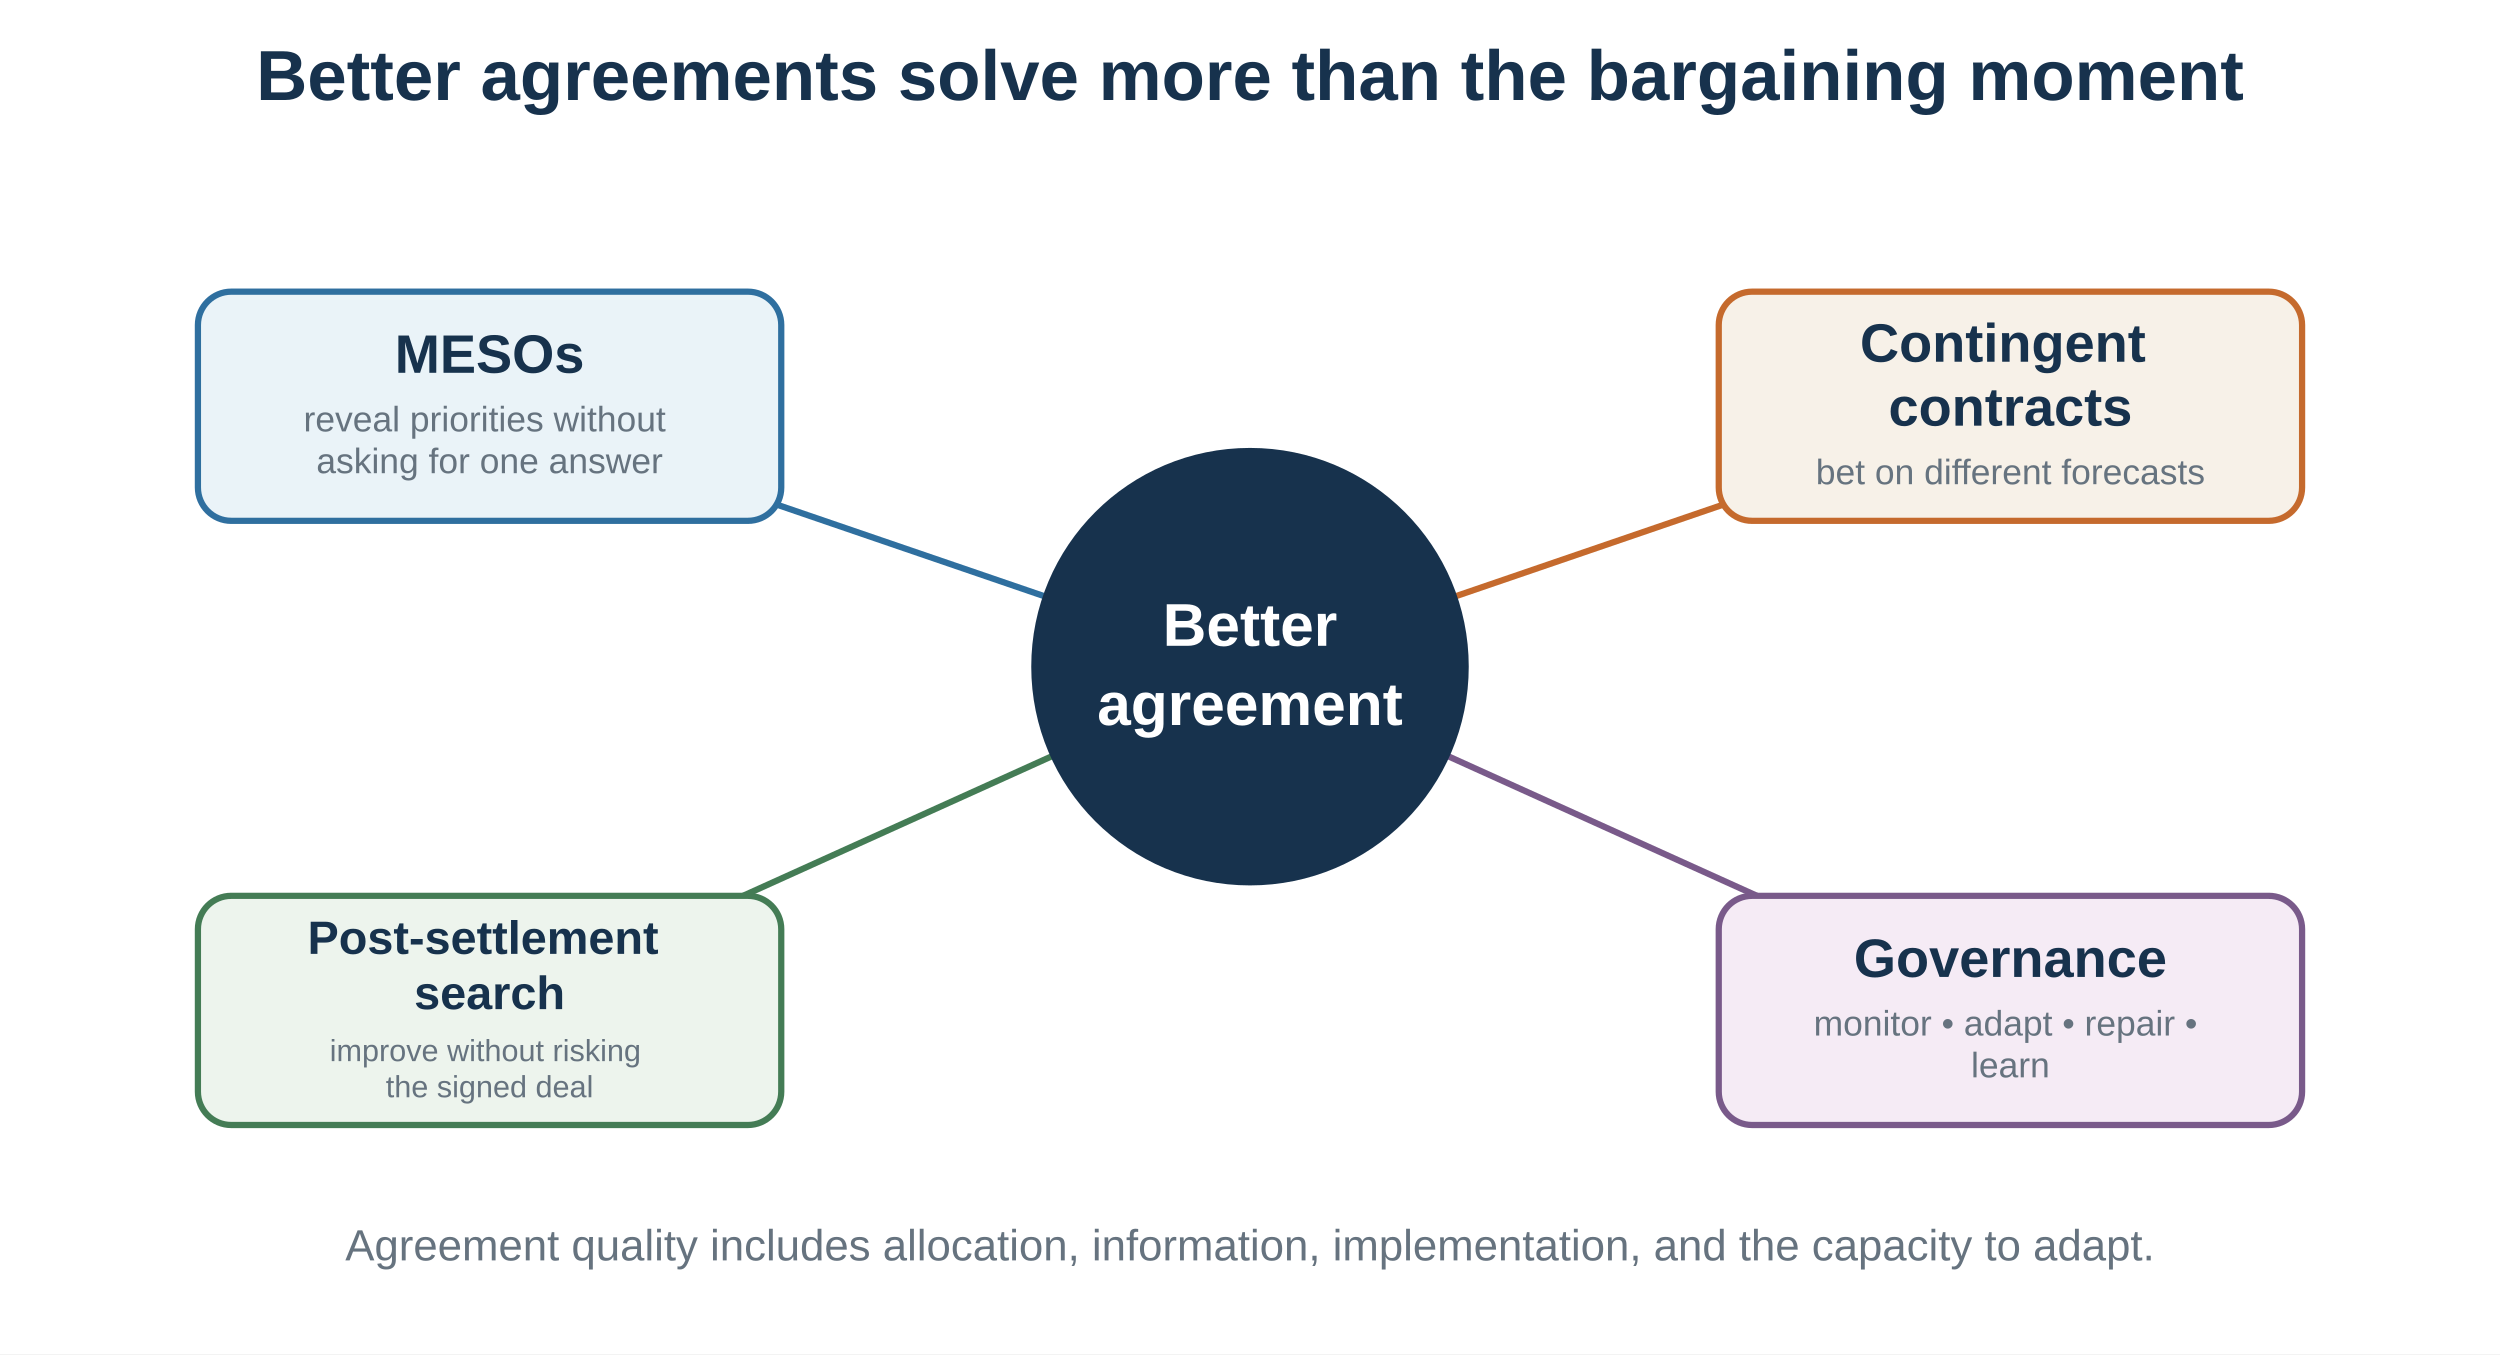
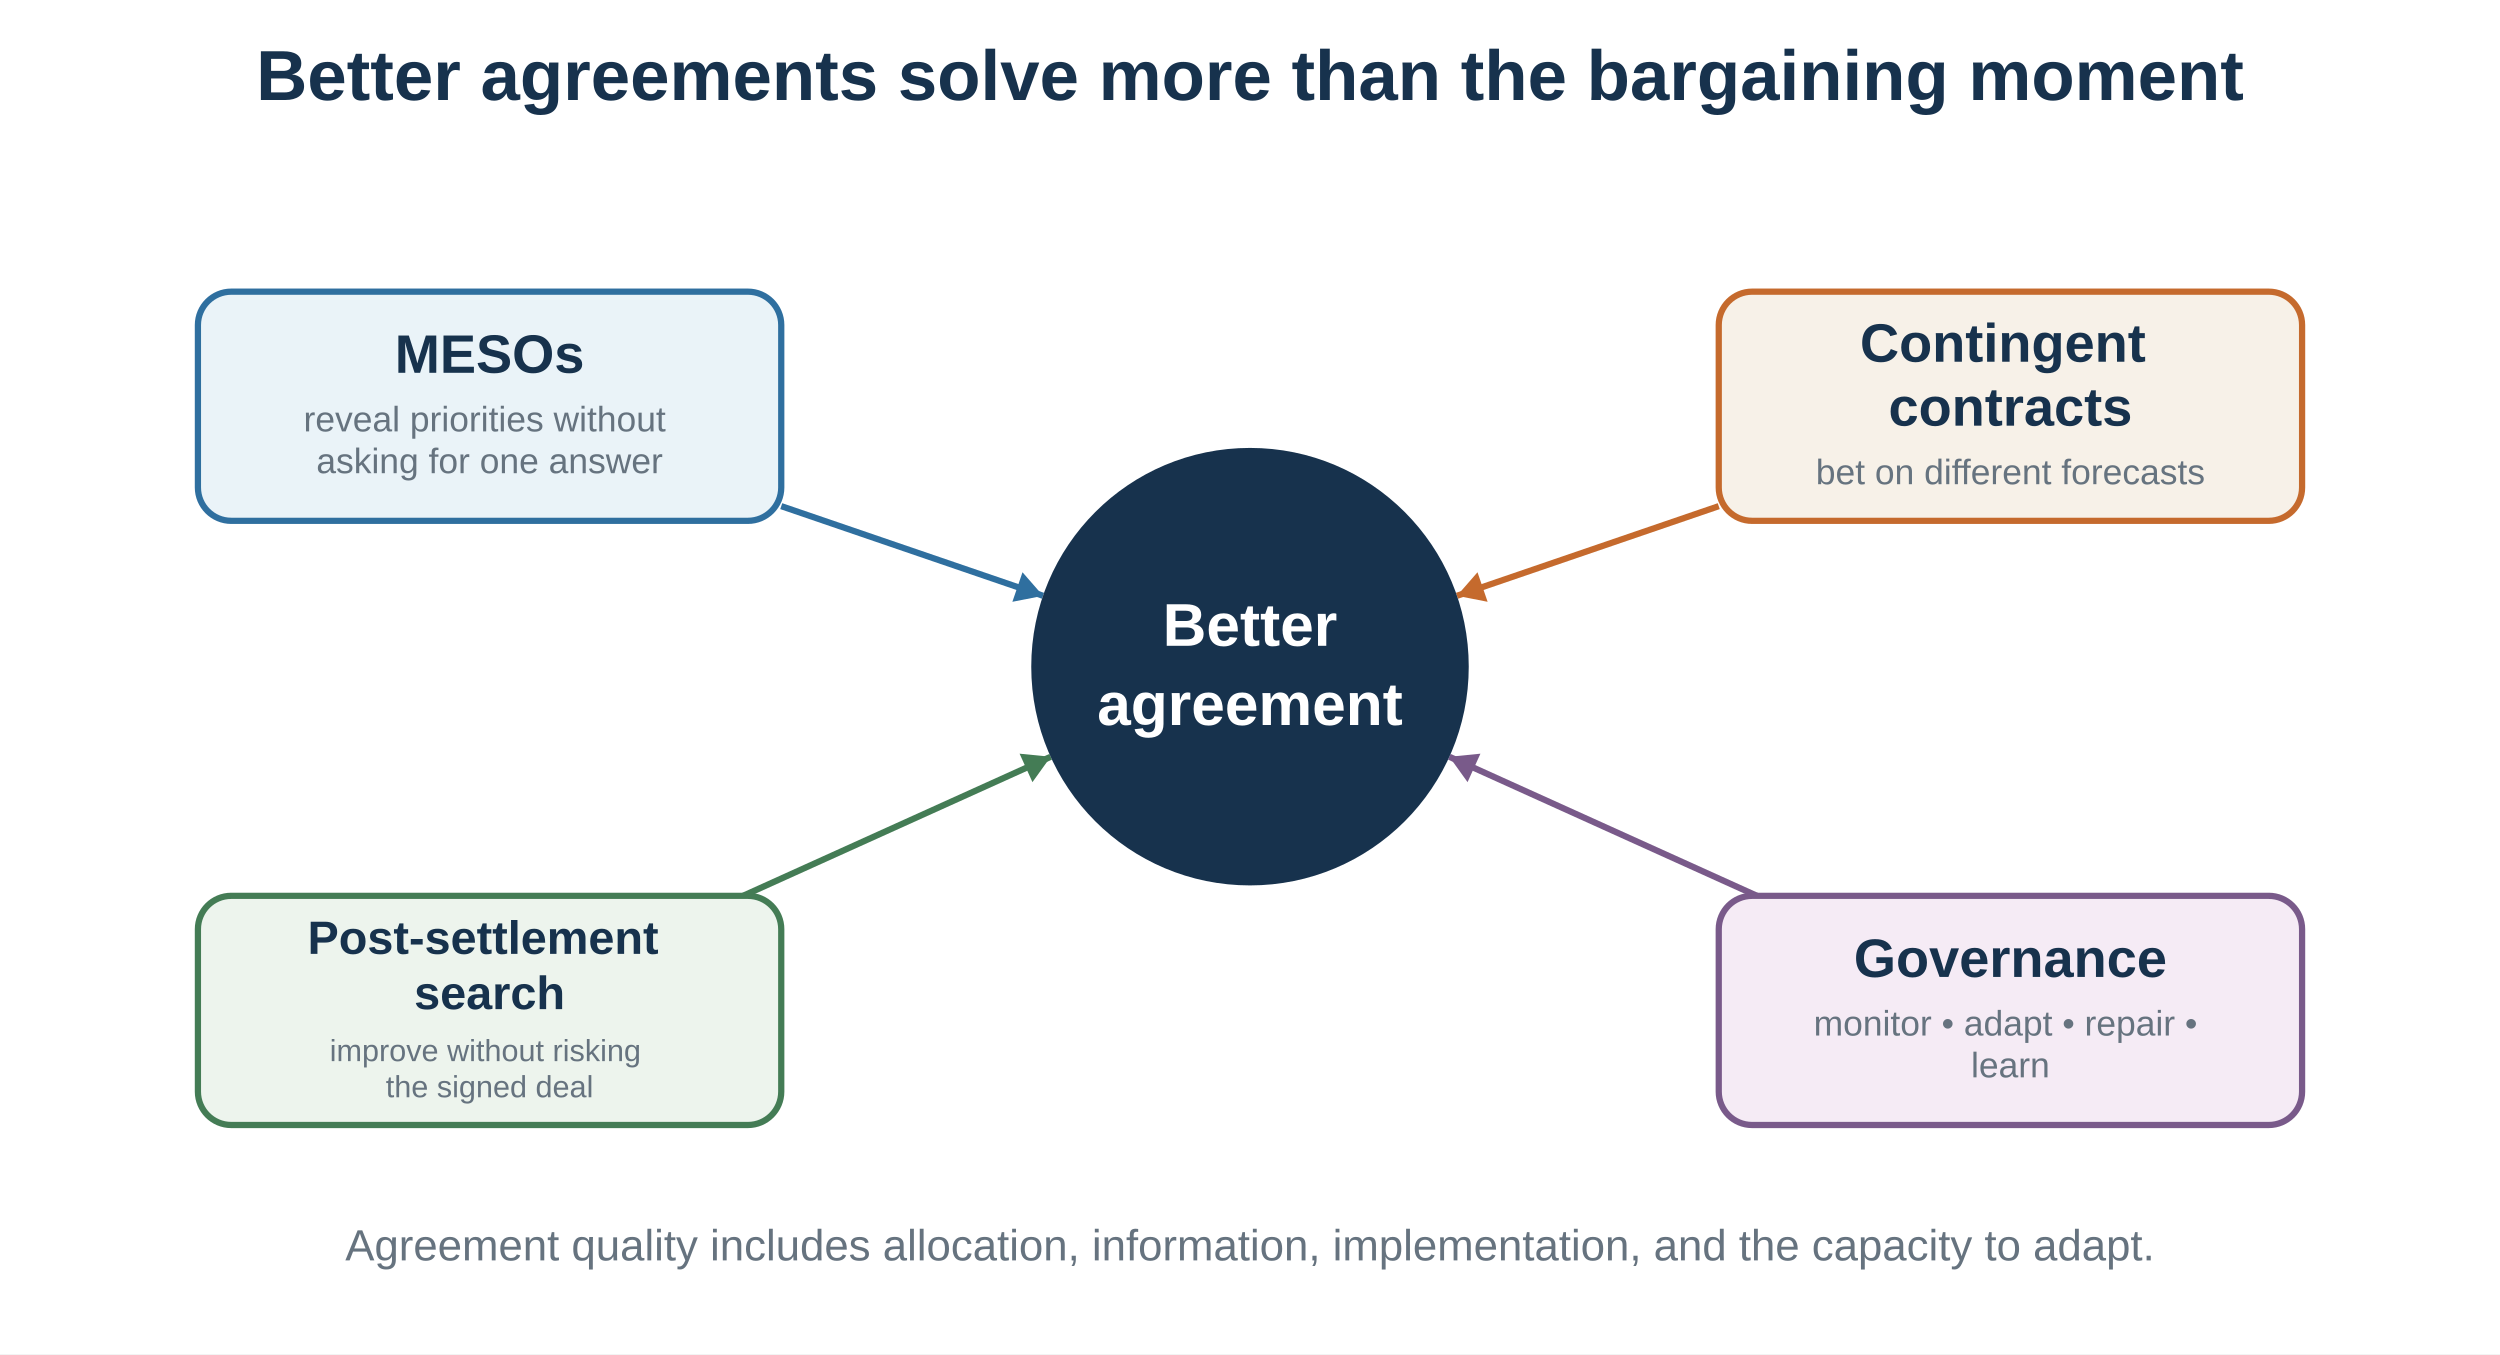
<svg xmlns="http://www.w3.org/2000/svg" baseProfile="full" height="650" version="1.1" viewBox="0 0 1200 650" width="1200">
  <defs />
  <rect fill="white" height="650" width="1200" x="0" y="0" />
  <text fill="#17324d" font-family="Arial, sans-serif" font-size="34" font-weight="bold" text-anchor="middle" x="600" y="48">Better agreements solve more than the bargaining moment</text>
-   <line stroke="#2f6f9f" stroke-width="3" x1="235" x2="600" y1="195" y2="320" />
-   <polygon fill="#2f6f9f" points="600,320 585.28,322.887 590.14,308.696" />
-   <line stroke="#c56a2d" stroke-width="3" x1="965" x2="600" y1="195" y2="320" />
-   <polygon fill="#c56a2d" points="600,320 609.86,308.696 614.72,322.887" />
-   <line stroke="#447c55" stroke-width="3" x1="235" x2="600" y1="485" y2="320" />
-   <polygon fill="#447c55" points="600,320 591.252,332.185 585.074,318.517" />
-   <line stroke="#795a8a" stroke-width="3" x1="965" x2="600" y1="485" y2="320" />
-   <polygon fill="#795a8a" points="600,320 614.926,318.517 608.748,332.185" />
+   <line stroke="#2f6f9f" stroke-width="3" x1="375" x2="500.66" y1="242.95" y2="285.98" />
+   <polygon fill="#2f6f9f" points="500.66,285.98 485.94,288.867 490.8,274.676" />
+   <line stroke="#c56a2d" stroke-width="3" x1="825" x2="699.34" y1="242.95" y2="285.98" />
+   <polygon fill="#c56a2d" points="699.34,285.98 709.2,274.676 714.059,288.867" />
+   <line stroke="#447c55" stroke-width="3" x1="356.67" x2="504.32" y1="430" y2="363.25" />
+   <polygon fill="#447c55" points="504.32,363.25 495.573,375.435 489.394,361.767" />
+   <line stroke="#795a8a" stroke-width="3" x1="843.33" x2="695.68" y1="430" y2="363.25" />
+   <polygon fill="#795a8a" points="695.68,363.25 710.606,361.767 704.427,375.435" />
  <circle cx="600" cy="320" fill="#17324d" r="105" />
  <text fill="white" font-family="Arial, sans-serif" font-size="29" font-weight="bold" text-anchor="middle" x="600" y="310">Better</text>
  <text fill="white" font-family="Arial, sans-serif" font-size="29" font-weight="bold" text-anchor="middle" x="600" y="348">agreement</text>
  <rect fill="#eaf3f8" height="110" rx="16" ry="16" stroke="#2f6f9f" stroke-width="3" width="280" x="95" y="140" />
  <text fill="#17324d" font-family="Arial, sans-serif" font-size="26" font-weight="bold" text-anchor="middle" x="235" y="178.94">
    <tspan x="235" dy="0">MESOs</tspan>
  </text>
  <text fill="#66737f" font-family="Arial, sans-serif" font-size="17" font-weight="normal" text-anchor="middle" x="235" y="207.06">
    <tspan x="235" dy="0">reveal priorities without</tspan>
    <tspan x="235" dy="20.06">asking for one answer</tspan>
  </text>
  <rect fill="#f7f1e8" height="110" rx="16" ry="16" stroke="#c56a2d" stroke-width="3" width="280" x="825" y="140" />
  <text fill="#17324d" font-family="Arial, sans-serif" font-size="26" font-weight="bold" text-anchor="middle" x="965" y="173.63">
    <tspan x="965" dy="0">Contingent</tspan>
    <tspan x="965" dy="30.68">contracts</tspan>
  </text>
  <text fill="#66737f" font-family="Arial, sans-serif" font-size="17" font-weight="normal" text-anchor="middle" x="965" y="232.43">
    <tspan x="965" dy="0">bet on different forecasts</tspan>
  </text>
  <rect fill="#edf4ed" height="110" rx="16" ry="16" stroke="#447c55" stroke-width="3" width="280" x="95" y="430" />
  <text fill="#17324d" font-family="Arial, sans-serif" font-size="22.46" font-weight="bold" text-anchor="middle" x="235" y="457.87">
    <tspan x="235" dy="0">Post-settlement</tspan>
    <tspan x="235" dy="26.508">search</tspan>
  </text>
  <text fill="#66737f" font-family="Arial, sans-serif" font-size="14.69" font-weight="normal" text-anchor="middle" x="235" y="509.354">
    <tspan x="235" dy="0">improve without risking</tspan>
    <tspan x="235" dy="17.332">the signed deal</tspan>
  </text>
  <rect fill="#f5ebf5" height="110" rx="16" ry="16" stroke="#795a8a" stroke-width="3" width="280" x="825" y="430" />
  <text fill="#17324d" font-family="Arial, sans-serif" font-size="26" font-weight="bold" text-anchor="middle" x="965" y="468.94">
    <tspan x="965" dy="0">Governance</tspan>
  </text>
  <text fill="#66737f" font-family="Arial, sans-serif" font-size="17" font-weight="normal" text-anchor="middle" x="965" y="497.06">
    <tspan x="965" dy="0">monitor • adapt • repair •</tspan>
    <tspan x="965" dy="20.06">learn</tspan>
  </text>
  <text fill="#66737f" font-family="Arial, sans-serif" font-size="21" font-weight="normal" text-anchor="middle" x="600" y="605">Agreement quality includes allocation, information, implementation, and the capacity to adapt.</text>
</svg>
